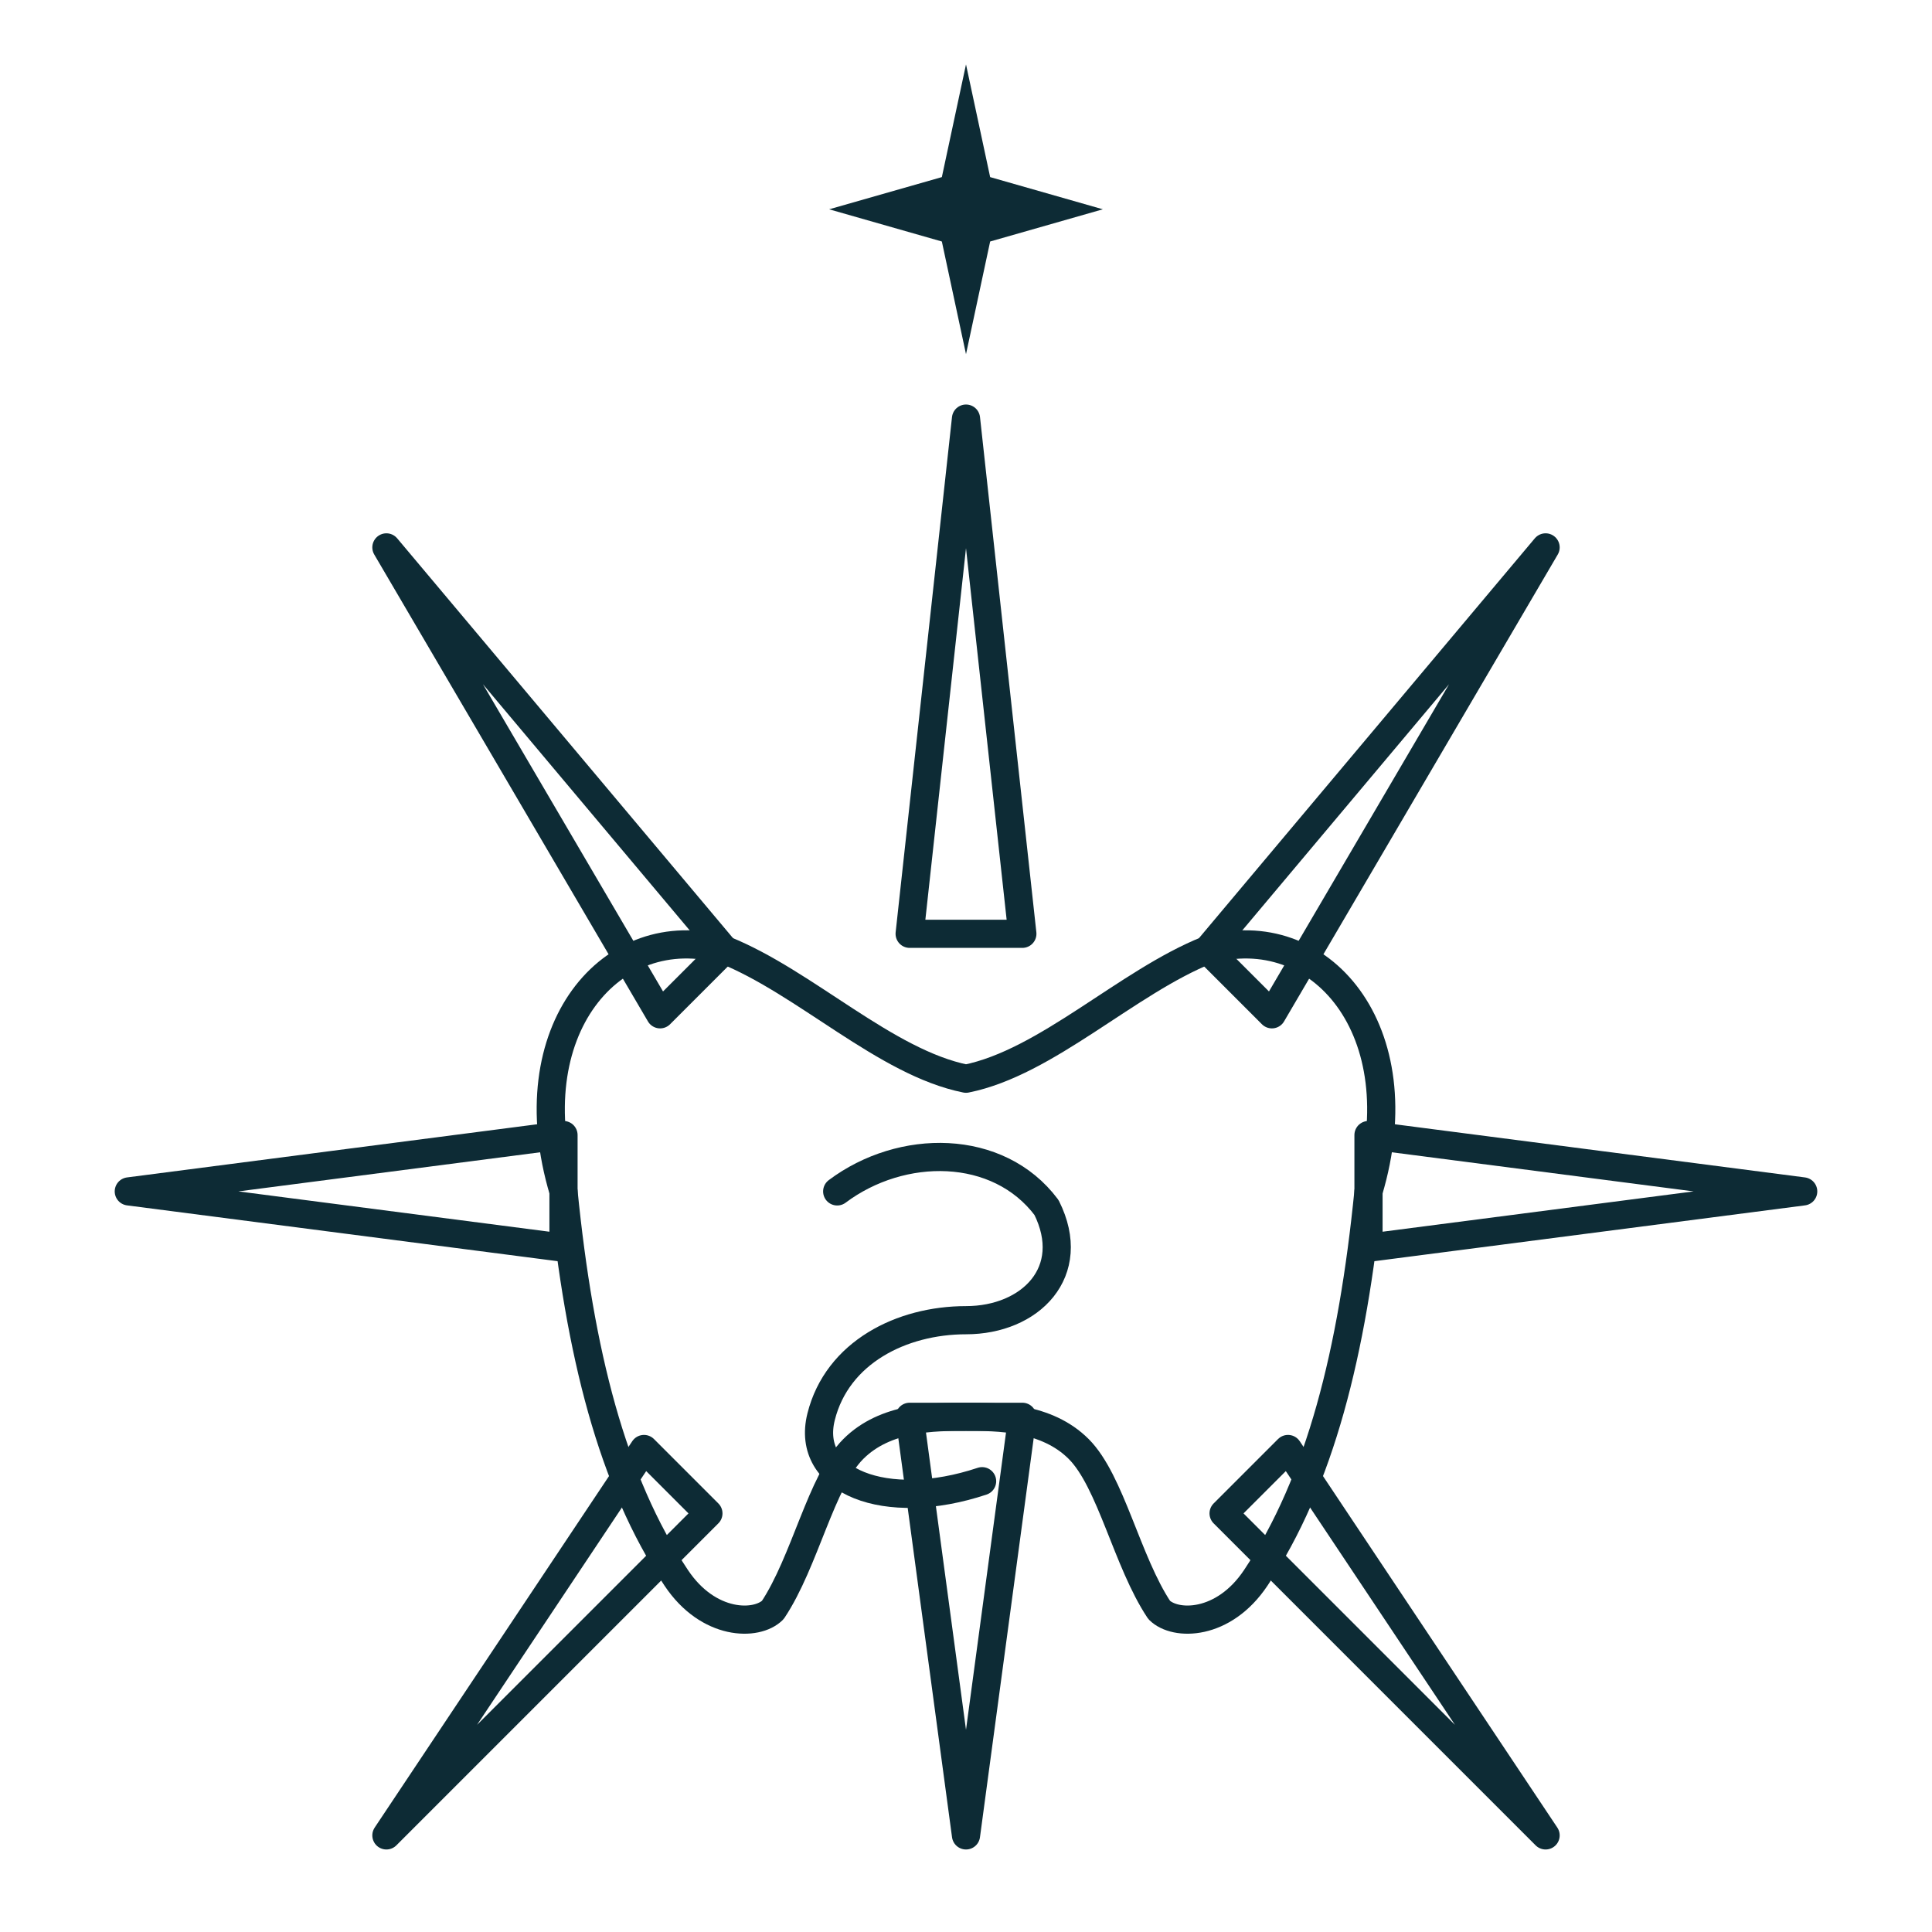
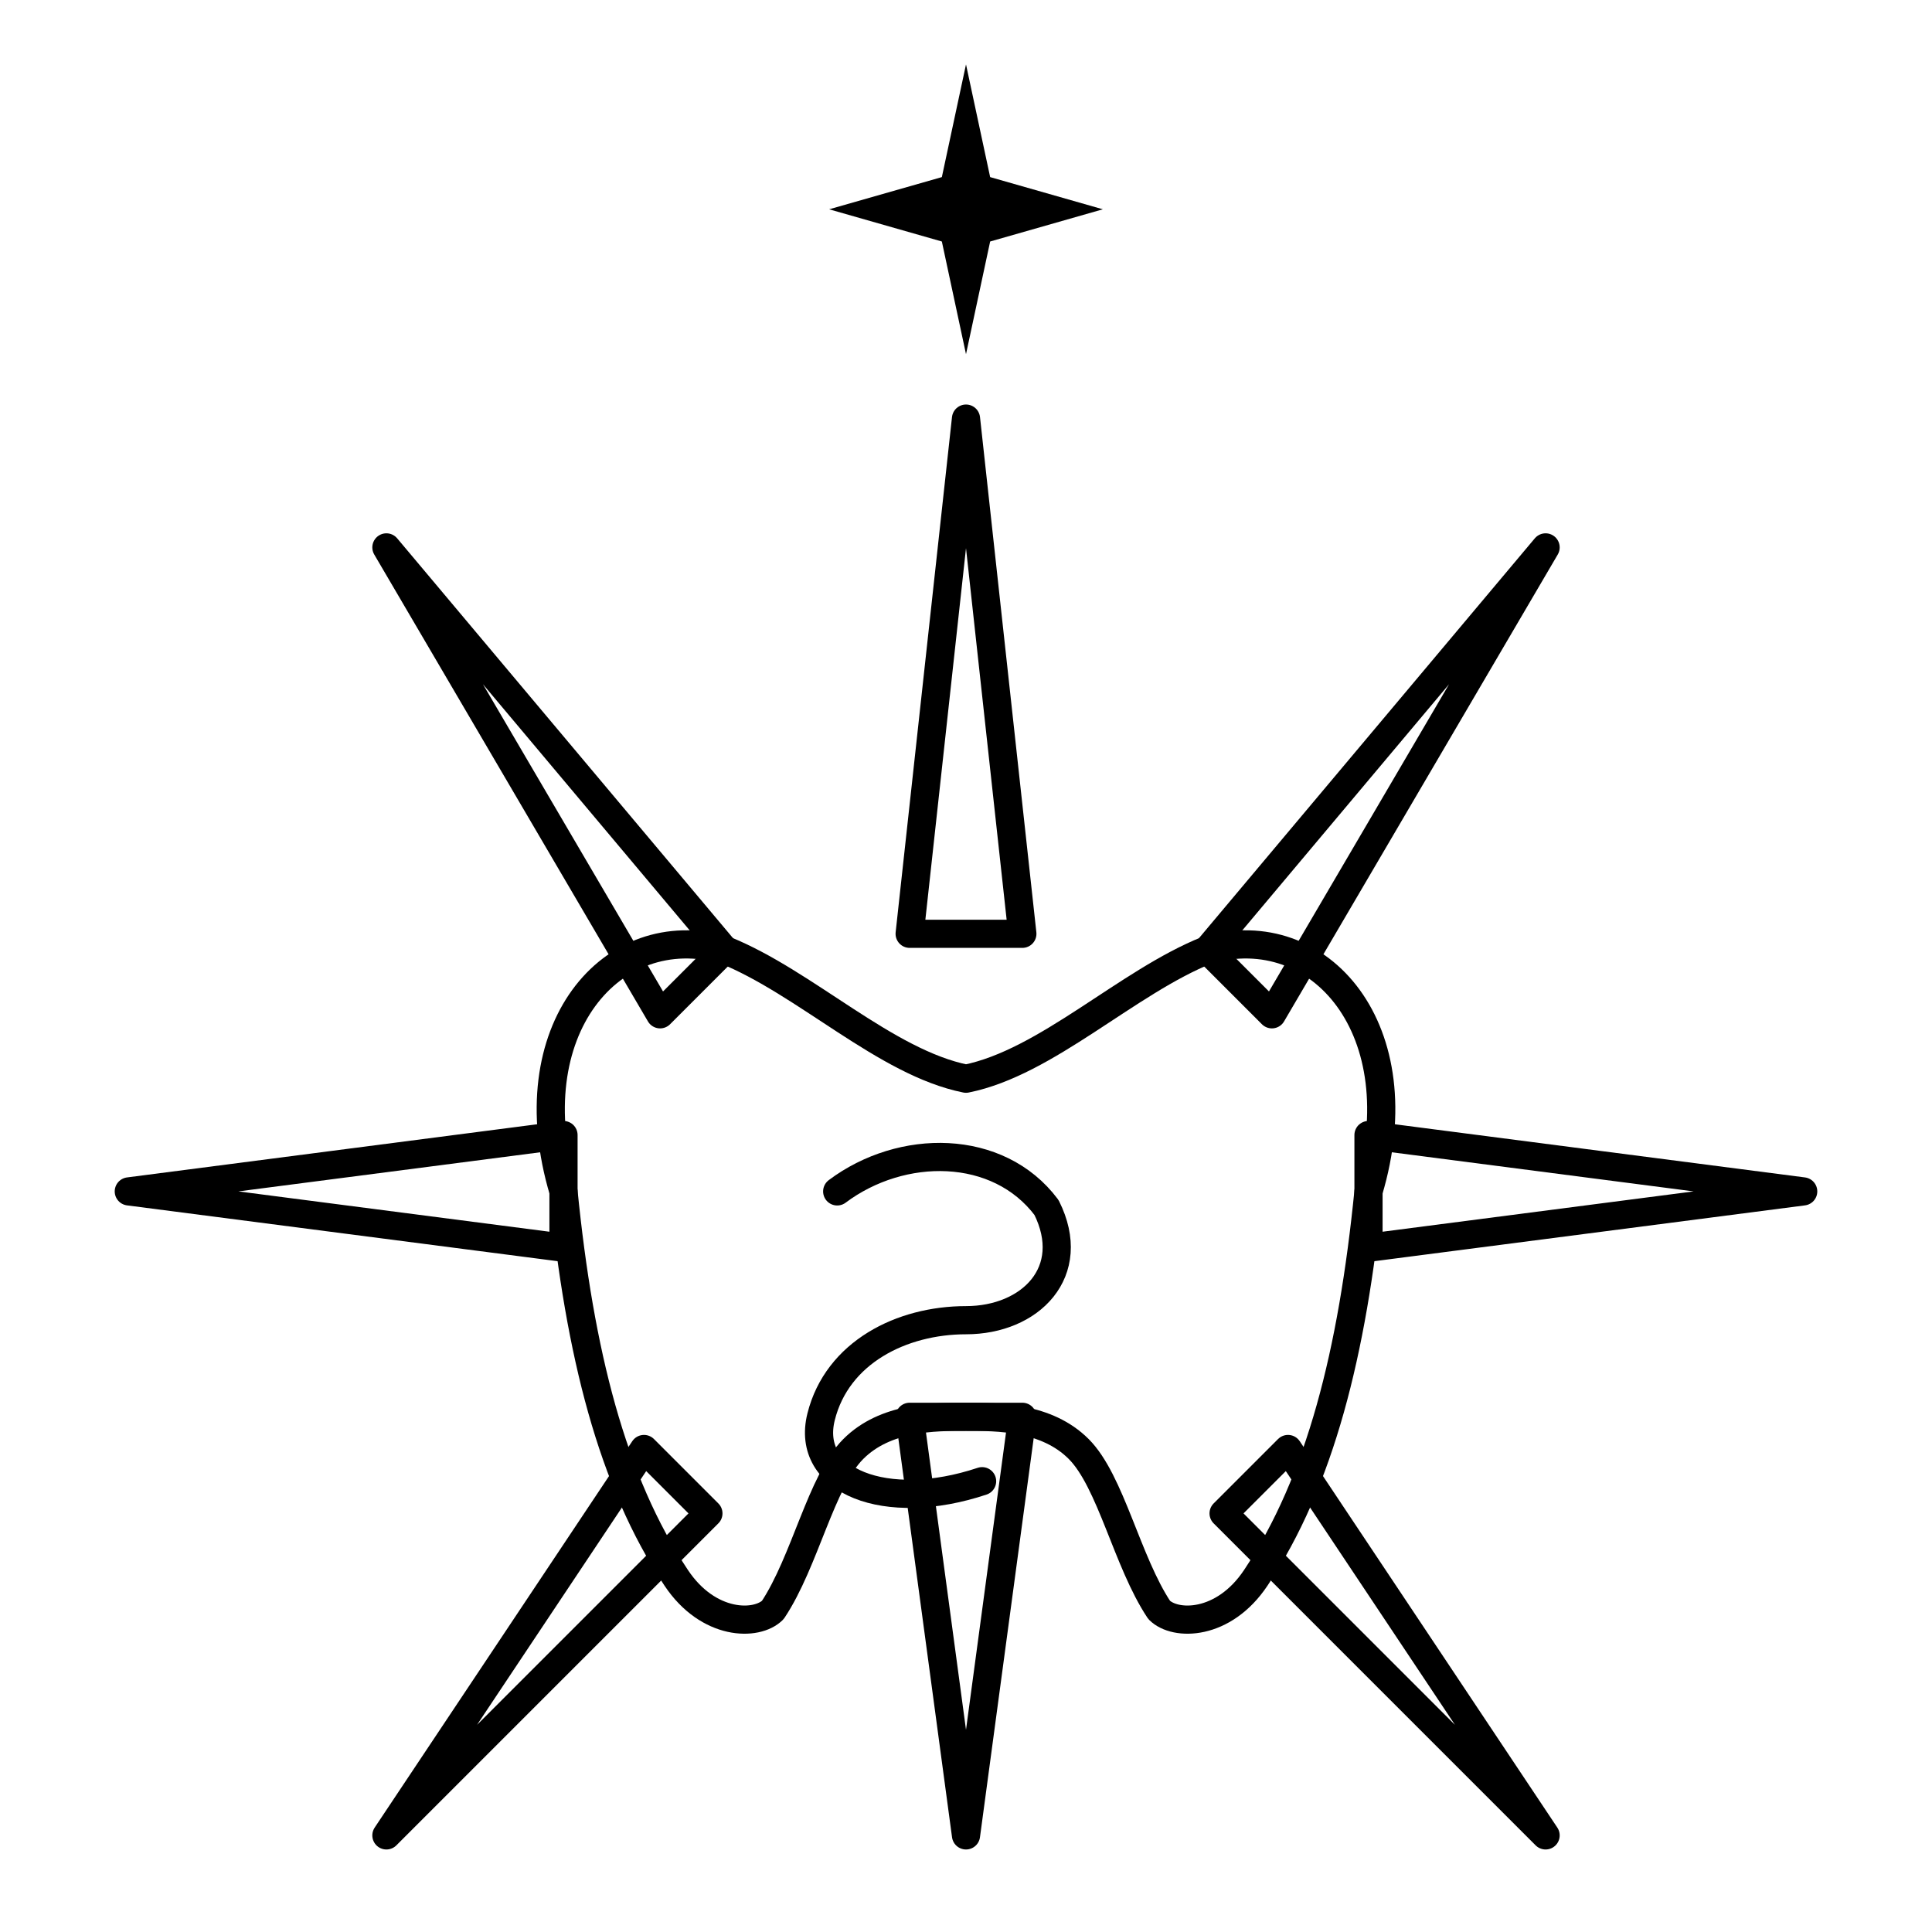
<svg xmlns="http://www.w3.org/2000/svg" viewBox="0 0 240 240">
-   <style>
-     .mark-stroke { stroke: #0D2B35; }
-     .mark-fill { fill: #0D2B35; }
-     @media (prefers-color-scheme: dark) {
-       .mark-stroke { stroke: #C9886B; }
-       .mark-fill { fill: #C9886B; }
-     }
-   </style>
-   <g class="mark-stroke" fill="none" stroke-width="3.5" stroke-linecap="round" stroke-linejoin="round">
-     <path class="mark-fill" d="M120,8 L123,22 L137,26 L123,30 L120,44 L117,30 L103,26 L117,22 Z" stroke="none" />
+   <g fill="none" stroke="#000" stroke-width="3.5" stroke-linecap="round" stroke-linejoin="round">
+     <path d="M120,8 L123,22 L137,26 L123,30 L120,44 L117,30 L103,26 L117,22 Z" fill="#000" stroke="none" />
    <path d="M120,52  L113,116 L127,116 Z" />
    <path d="M120,228 L113,176 L127,176 Z" />
    <path d="M16,148  L70,141  L70,155  Z" />
    <path d="M224,148 L170,141 L170,155 Z" />
    <path d="M192,68 L150,118 L158,126 Z" />
    <path d="M48,68  L90,118  L82,126  Z" />
    <path d="M192,228 L152,188 L160,180 Z" />
    <path d="M48,228  L88,188  L80,180  Z" />
    <path d="M90,118              C76,114 64,128 70,148              C72,168 76,184 84,196              C88,202 94,202 96,200              C100,194 102,184 106,180              C110,176 116,176 120,176              C124,176 130,176 134,180              C138,184 140,194 144,200              C146,202 152,202 156,196              C164,184 168,168 170,148              C176,128 164,114 150,118              C140,122 130,132 120,134              C110,132 100,122 90,118 Z" />
    <path d="M104,148              C112,142 124,142 130,150              C134,158 128,164 120,164              C112,164 104,168 102,176              C100,184 110,188 122,184" />
  </g>
</svg>
